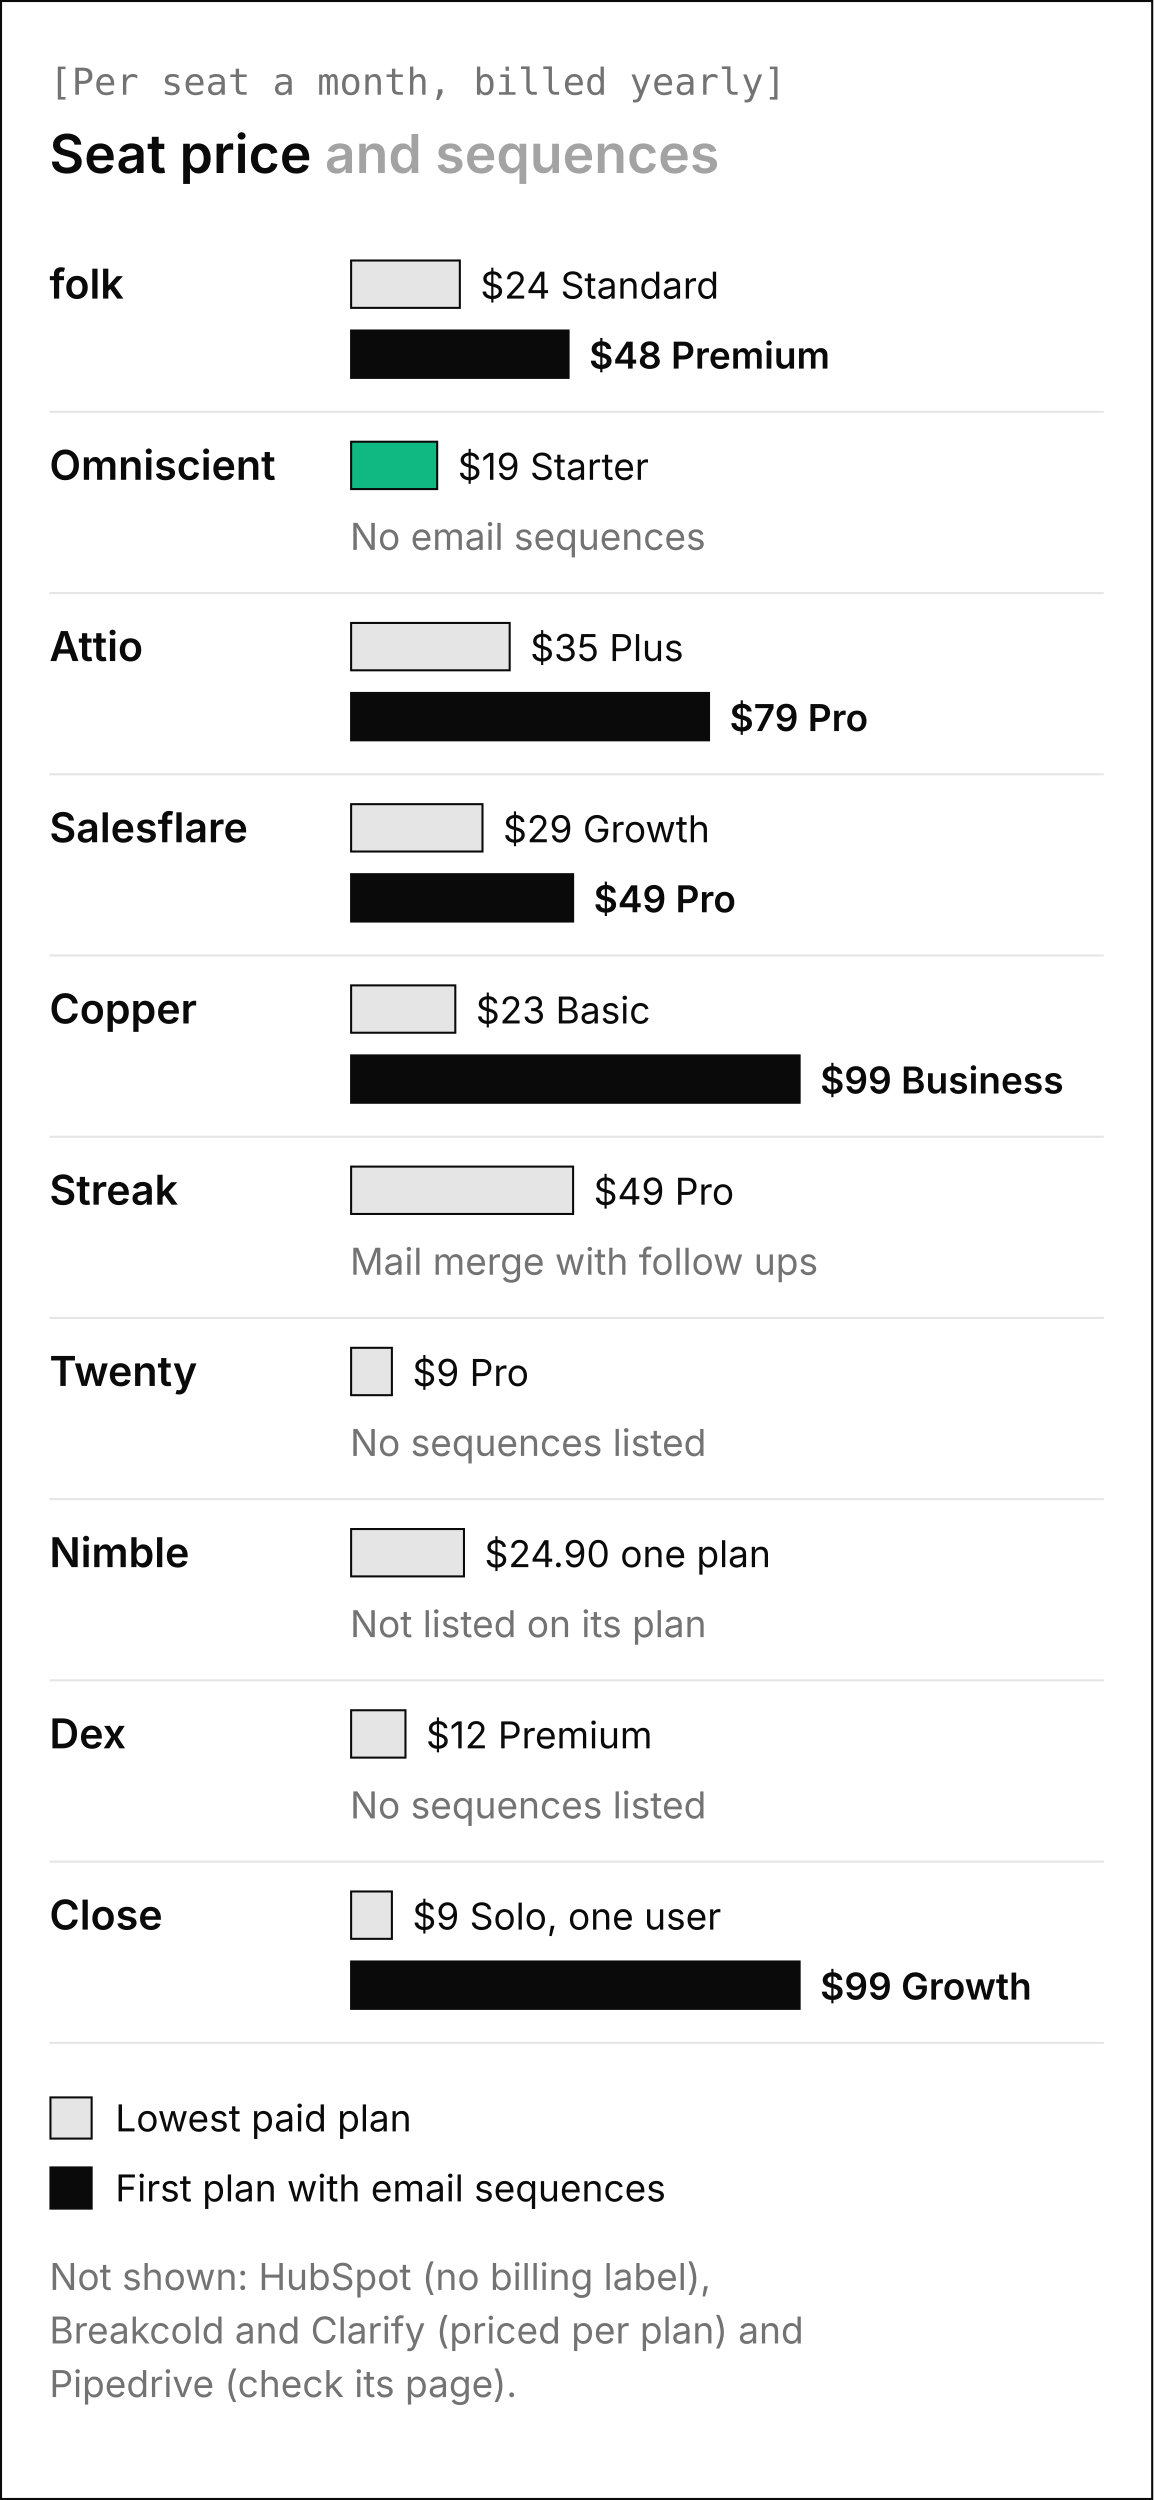
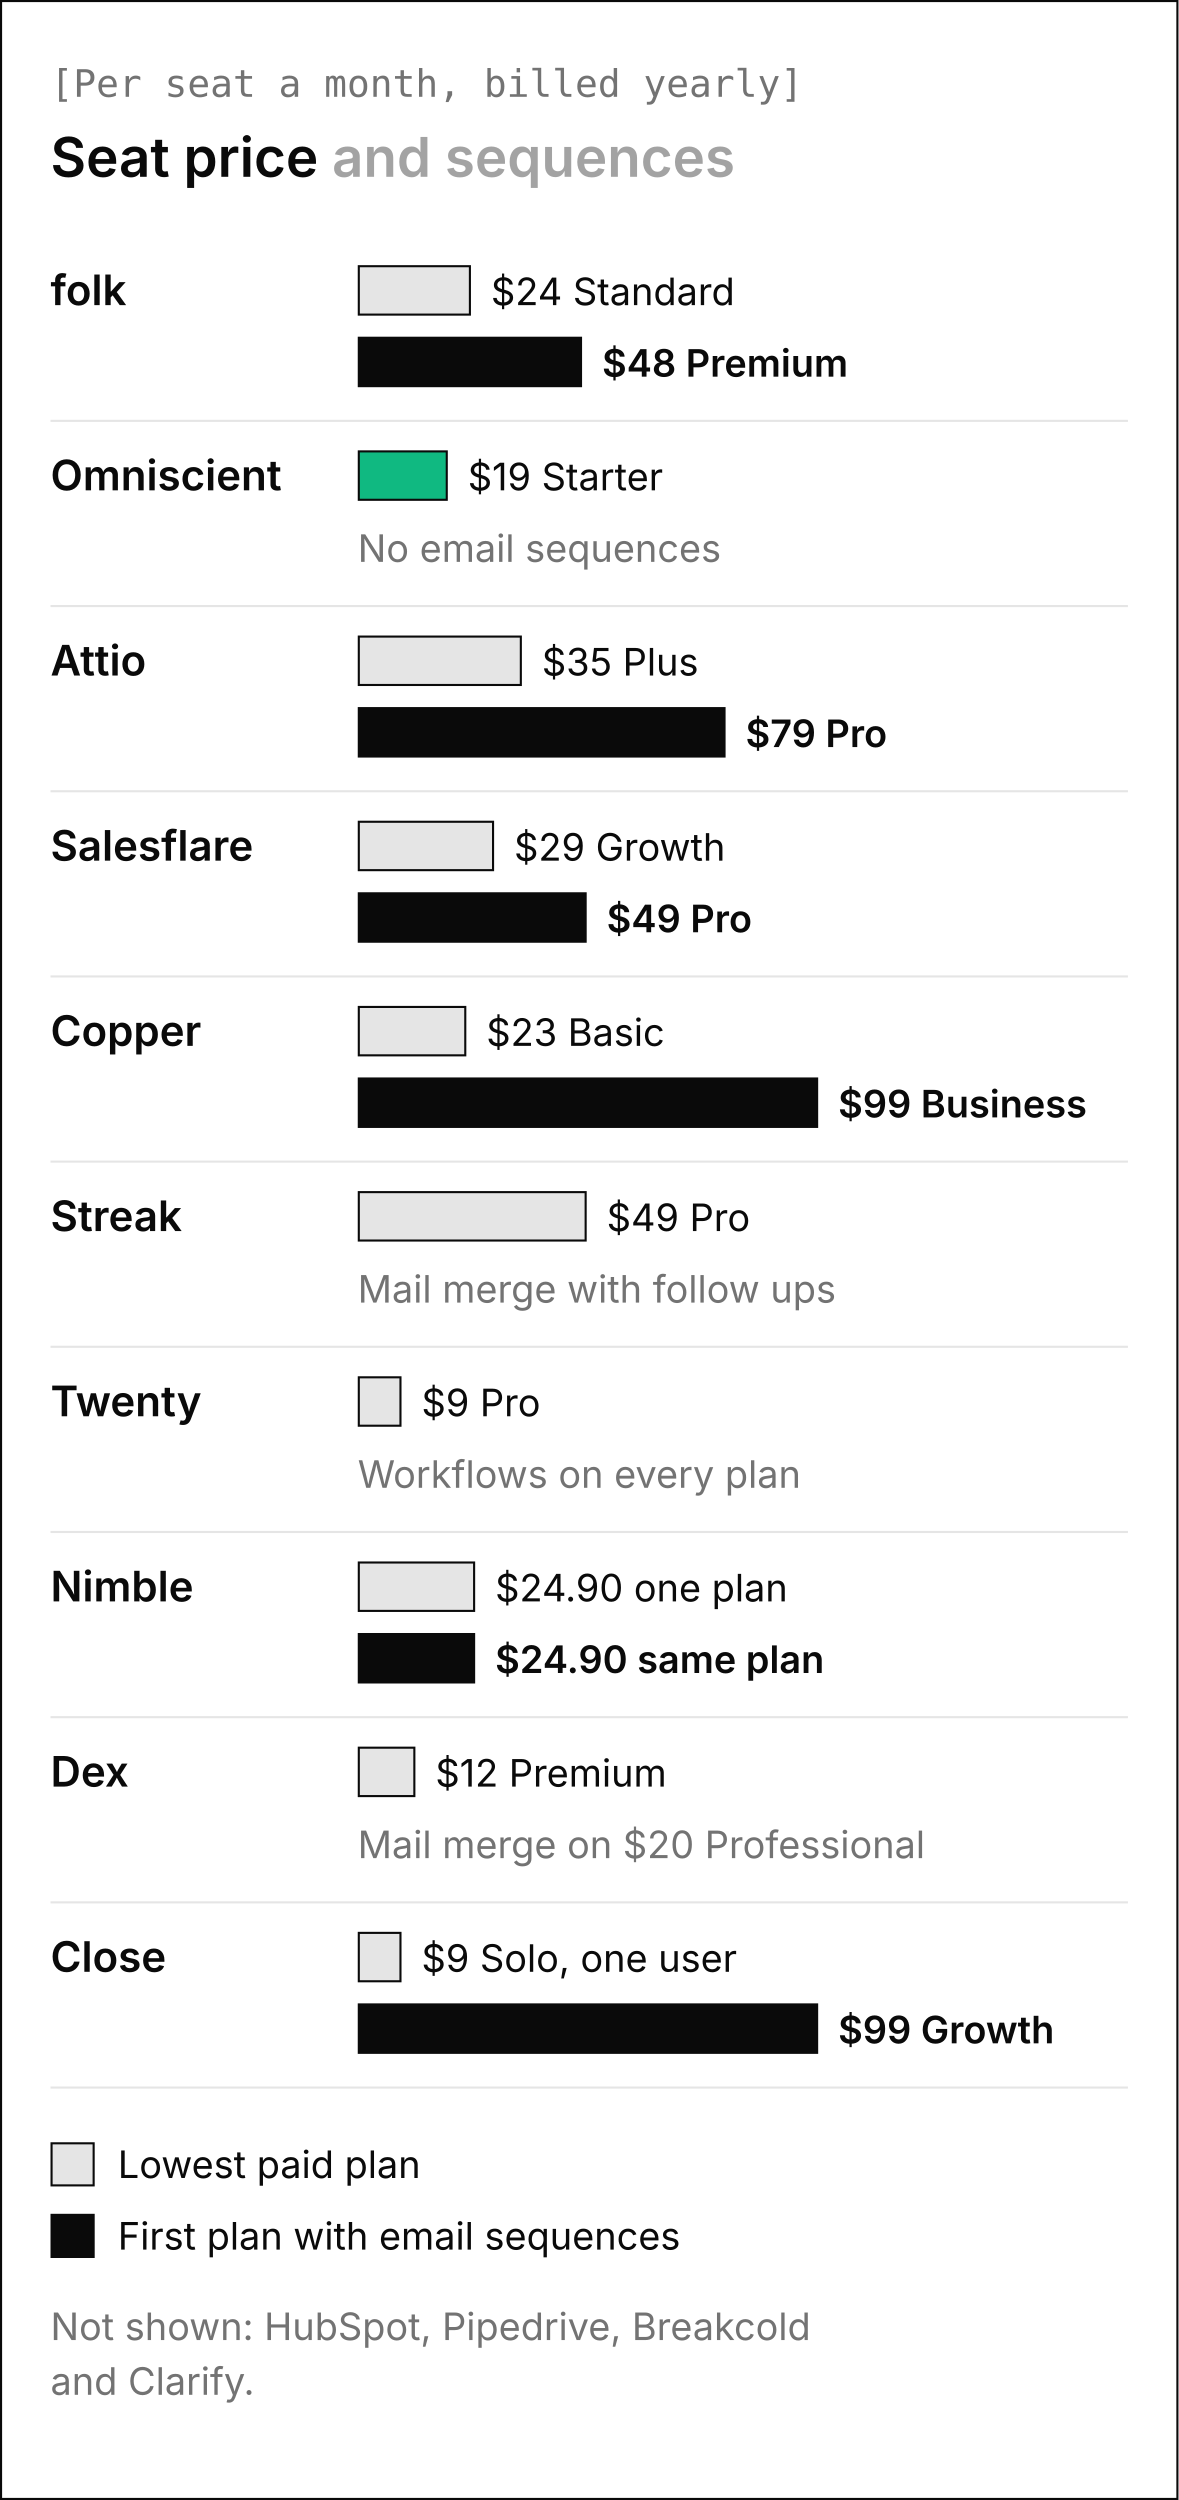
- <svg xmlns="http://www.w3.org/2000/svg" viewBox="0 0 560 1214" width="560" height="1214" role="img" aria-labelledby="t d" font-family="Inter, system-ui, sans-serif">
-   <rect width="560" height="1214" fill="#ffffff" />
-   <rect x="0.5" y="0.5" width="559" height="1213" fill="none" stroke="#0a0a0a" />
+ <svg xmlns="http://www.w3.org/2000/svg" viewBox="0 0 560 1188" width="560" height="1188" role="img" aria-labelledby="t d" font-family="Inter, system-ui, sans-serif">
+   <rect width="560" height="1188" fill="#ffffff" />
+   <rect x="0.5" y="0.5" width="559" height="1187" fill="none" stroke="#0a0a0a" />
  <text x="24" y="46" font-family="Geist Mono, ui-monospace, monospace" font-size="18" fill="#737373">[Per seat a month, billed yearly]</text>
  <text x="24" y="84" font-size="26" font-weight="600" fill="#0a0a0a">Seat price <tspan fill="#a3a3a3">and sequences</tspan>
  </text>
  <text x="24" y="145" font-size="20" font-weight="600" fill="#0a0a0a">folk</text>
  <rect x="170.5" y="126.5" width="52.8" height="23" fill="#e5e5e5" stroke="#0a0a0a" />
  <text x="233.3" y="145" font-size="18" fill="#0a0a0a">$24 Standard</text>
  <rect x="170.5" y="160.5" width="105.6" height="23" fill="#0a0a0a" stroke="#0a0a0a" />
  <text x="286.1" y="179" font-size="18" font-weight="600" fill="#0a0a0a">$48 Premium</text>
  <line x1="24" y1="200" x2="536" y2="200" stroke="#e5e5e5" />
  <text x="24" y="233" font-size="20" font-weight="600" fill="#0a0a0a">Omniscient</text>
  <rect x="170.5" y="214.5" width="41.8" height="23" fill="#10b981" stroke="#0a0a0a" />
  <text x="222.3" y="233" font-size="18" fill="#0a0a0a">$19 Starter</text>
  <text x="170" y="267" font-size="18" fill="#737373">No email sequences</text>
  <line x1="24" y1="288" x2="536" y2="288" stroke="#e5e5e5" />
  <text x="24" y="321" font-size="20" font-weight="600" fill="#0a0a0a">Attio</text>
  <rect x="170.5" y="302.5" width="77.0" height="23" fill="#e5e5e5" stroke="#0a0a0a" />
  <text x="257.5" y="321" font-size="18" fill="#0a0a0a">$35 Plus</text>
  <rect x="170.5" y="336.5" width="173.8" height="23" fill="#0a0a0a" stroke="#0a0a0a" />
  <text x="354.3" y="355" font-size="18" font-weight="600" fill="#0a0a0a">$79 Pro</text>
  <line x1="24" y1="376" x2="536" y2="376" stroke="#e5e5e5" />
  <text x="24" y="409" font-size="20" font-weight="600" fill="#0a0a0a">Salesflare</text>
  <rect x="170.5" y="390.5" width="63.8" height="23" fill="#e5e5e5" stroke="#0a0a0a" />
  <text x="244.3" y="409" font-size="18" fill="#0a0a0a">$29 Growth</text>
  <rect x="170.5" y="424.5" width="107.8" height="23" fill="#0a0a0a" stroke="#0a0a0a" />
  <text x="288.3" y="443" font-size="18" font-weight="600" fill="#0a0a0a">$49 Pro</text>
  <line x1="24" y1="464" x2="536" y2="464" stroke="#e5e5e5" />
  <text x="24" y="497" font-size="20" font-weight="600" fill="#0a0a0a">Copper</text>
  <rect x="170.5" y="478.5" width="50.6" height="23" fill="#e5e5e5" stroke="#0a0a0a" />
  <text x="231.1" y="497" font-size="18" fill="#0a0a0a">$23 Basic</text>
  <rect x="170.5" y="512.5" width="217.8" height="23" fill="#0a0a0a" stroke="#0a0a0a" />
  <text x="398.3" y="531" font-size="18" font-weight="600" fill="#0a0a0a">$99 Business</text>
  <line x1="24" y1="552" x2="536" y2="552" stroke="#e5e5e5" />
  <text x="24" y="585" font-size="20" font-weight="600" fill="#0a0a0a">Streak</text>
  <rect x="170.5" y="566.5" width="107.8" height="23" fill="#e5e5e5" stroke="#0a0a0a" />
  <text x="288.3" y="585" font-size="18" fill="#0a0a0a">$49 Pro</text>
  <text x="170" y="619" font-size="18" fill="#737373">Mail merge with follow ups</text>
  <line x1="24" y1="640" x2="536" y2="640" stroke="#e5e5e5" />
  <text x="24" y="673" font-size="20" font-weight="600" fill="#0a0a0a">Twenty</text>
  <rect x="170.5" y="654.5" width="19.8" height="23" fill="#e5e5e5" stroke="#0a0a0a" />
  <text x="200.3" y="673" font-size="18" fill="#0a0a0a">$9 Pro</text>
-   <text x="170" y="707" font-size="18" fill="#737373">No sequences listed</text>
+   <text x="170" y="707" font-size="18" fill="#737373">Workflows on every plan</text>
  <line x1="24" y1="728" x2="536" y2="728" stroke="#e5e5e5" />
  <text x="24" y="761" font-size="20" font-weight="600" fill="#0a0a0a">Nimble</text>
  <rect x="170.5" y="742.5" width="54.8" height="23" fill="#e5e5e5" stroke="#0a0a0a" />
  <text x="235.3" y="761" font-size="18" fill="#0a0a0a">$24.90 one plan</text>
-   <text x="170" y="795" font-size="18" fill="#737373">Not listed on its plan</text>
+   <rect x="170.5" y="776.5" width="54.8" height="23" fill="#0a0a0a" stroke="#0a0a0a" />
+   <text x="235.3" y="795" font-size="18" font-weight="600" fill="#0a0a0a">$24.90 same plan</text>
  <line x1="24" y1="816" x2="536" y2="816" stroke="#e5e5e5" />
  <text x="24" y="849" font-size="20" font-weight="600" fill="#0a0a0a">Dex</text>
  <rect x="170.5" y="830.5" width="26.4" height="23" fill="#e5e5e5" stroke="#0a0a0a" />
  <text x="206.9" y="849" font-size="18" fill="#0a0a0a">$12 Premium</text>
-   <text x="170" y="883" font-size="18" fill="#737373">No sequences listed</text>
+   <text x="170" y="883" font-size="18" fill="#737373">Mail merge on $20 Professional</text>
  <line x1="24" y1="904" x2="536" y2="904" stroke="#e5e5e5" />
  <text x="24" y="937" font-size="20" font-weight="600" fill="#0a0a0a">Close</text>
  <rect x="170.5" y="918.5" width="19.8" height="23" fill="#e5e5e5" stroke="#0a0a0a" />
  <text x="200.3" y="937" font-size="18" fill="#0a0a0a">$9 Solo, one user</text>
  <rect x="170.5" y="952.5" width="217.8" height="23" fill="#0a0a0a" stroke="#0a0a0a" />
  <text x="398.3" y="971" font-size="18" font-weight="600" fill="#0a0a0a">$99 Growth</text>
  <line x1="24" y1="992" x2="536" y2="992" stroke="#e5e5e5" />
  <rect x="24.5" y="1018.5" width="20" height="20" fill="#e5e5e5" stroke="#0a0a0a" />
  <text x="56" y="1035" font-size="18" fill="#0a0a0a">Lowest paid plan</text>
  <rect x="24.5" y="1052.5" width="20" height="20" fill="#0a0a0a" stroke="#0a0a0a" />
  <text x="56" y="1069" font-size="18" fill="#0a0a0a">First plan with email sequences</text>
-   <text x="24" y="1112" font-size="18" fill="#737373">Not shown: HubSpot (no billing label),</text>
-   <text x="24" y="1138" font-size="18" fill="#737373">Breakcold and Clarify (priced per plan) and</text>
-   <text x="24" y="1164" font-size="18" fill="#737373">Pipedrive (check its page).</text>
+   <text x="24" y="1112" font-size="18" fill="#737373">Not shown: HubSpot, Pipedrive, Breakcold</text>
+   <text x="24" y="1138" font-size="18" fill="#737373">and Clarify.</text>
</svg>
